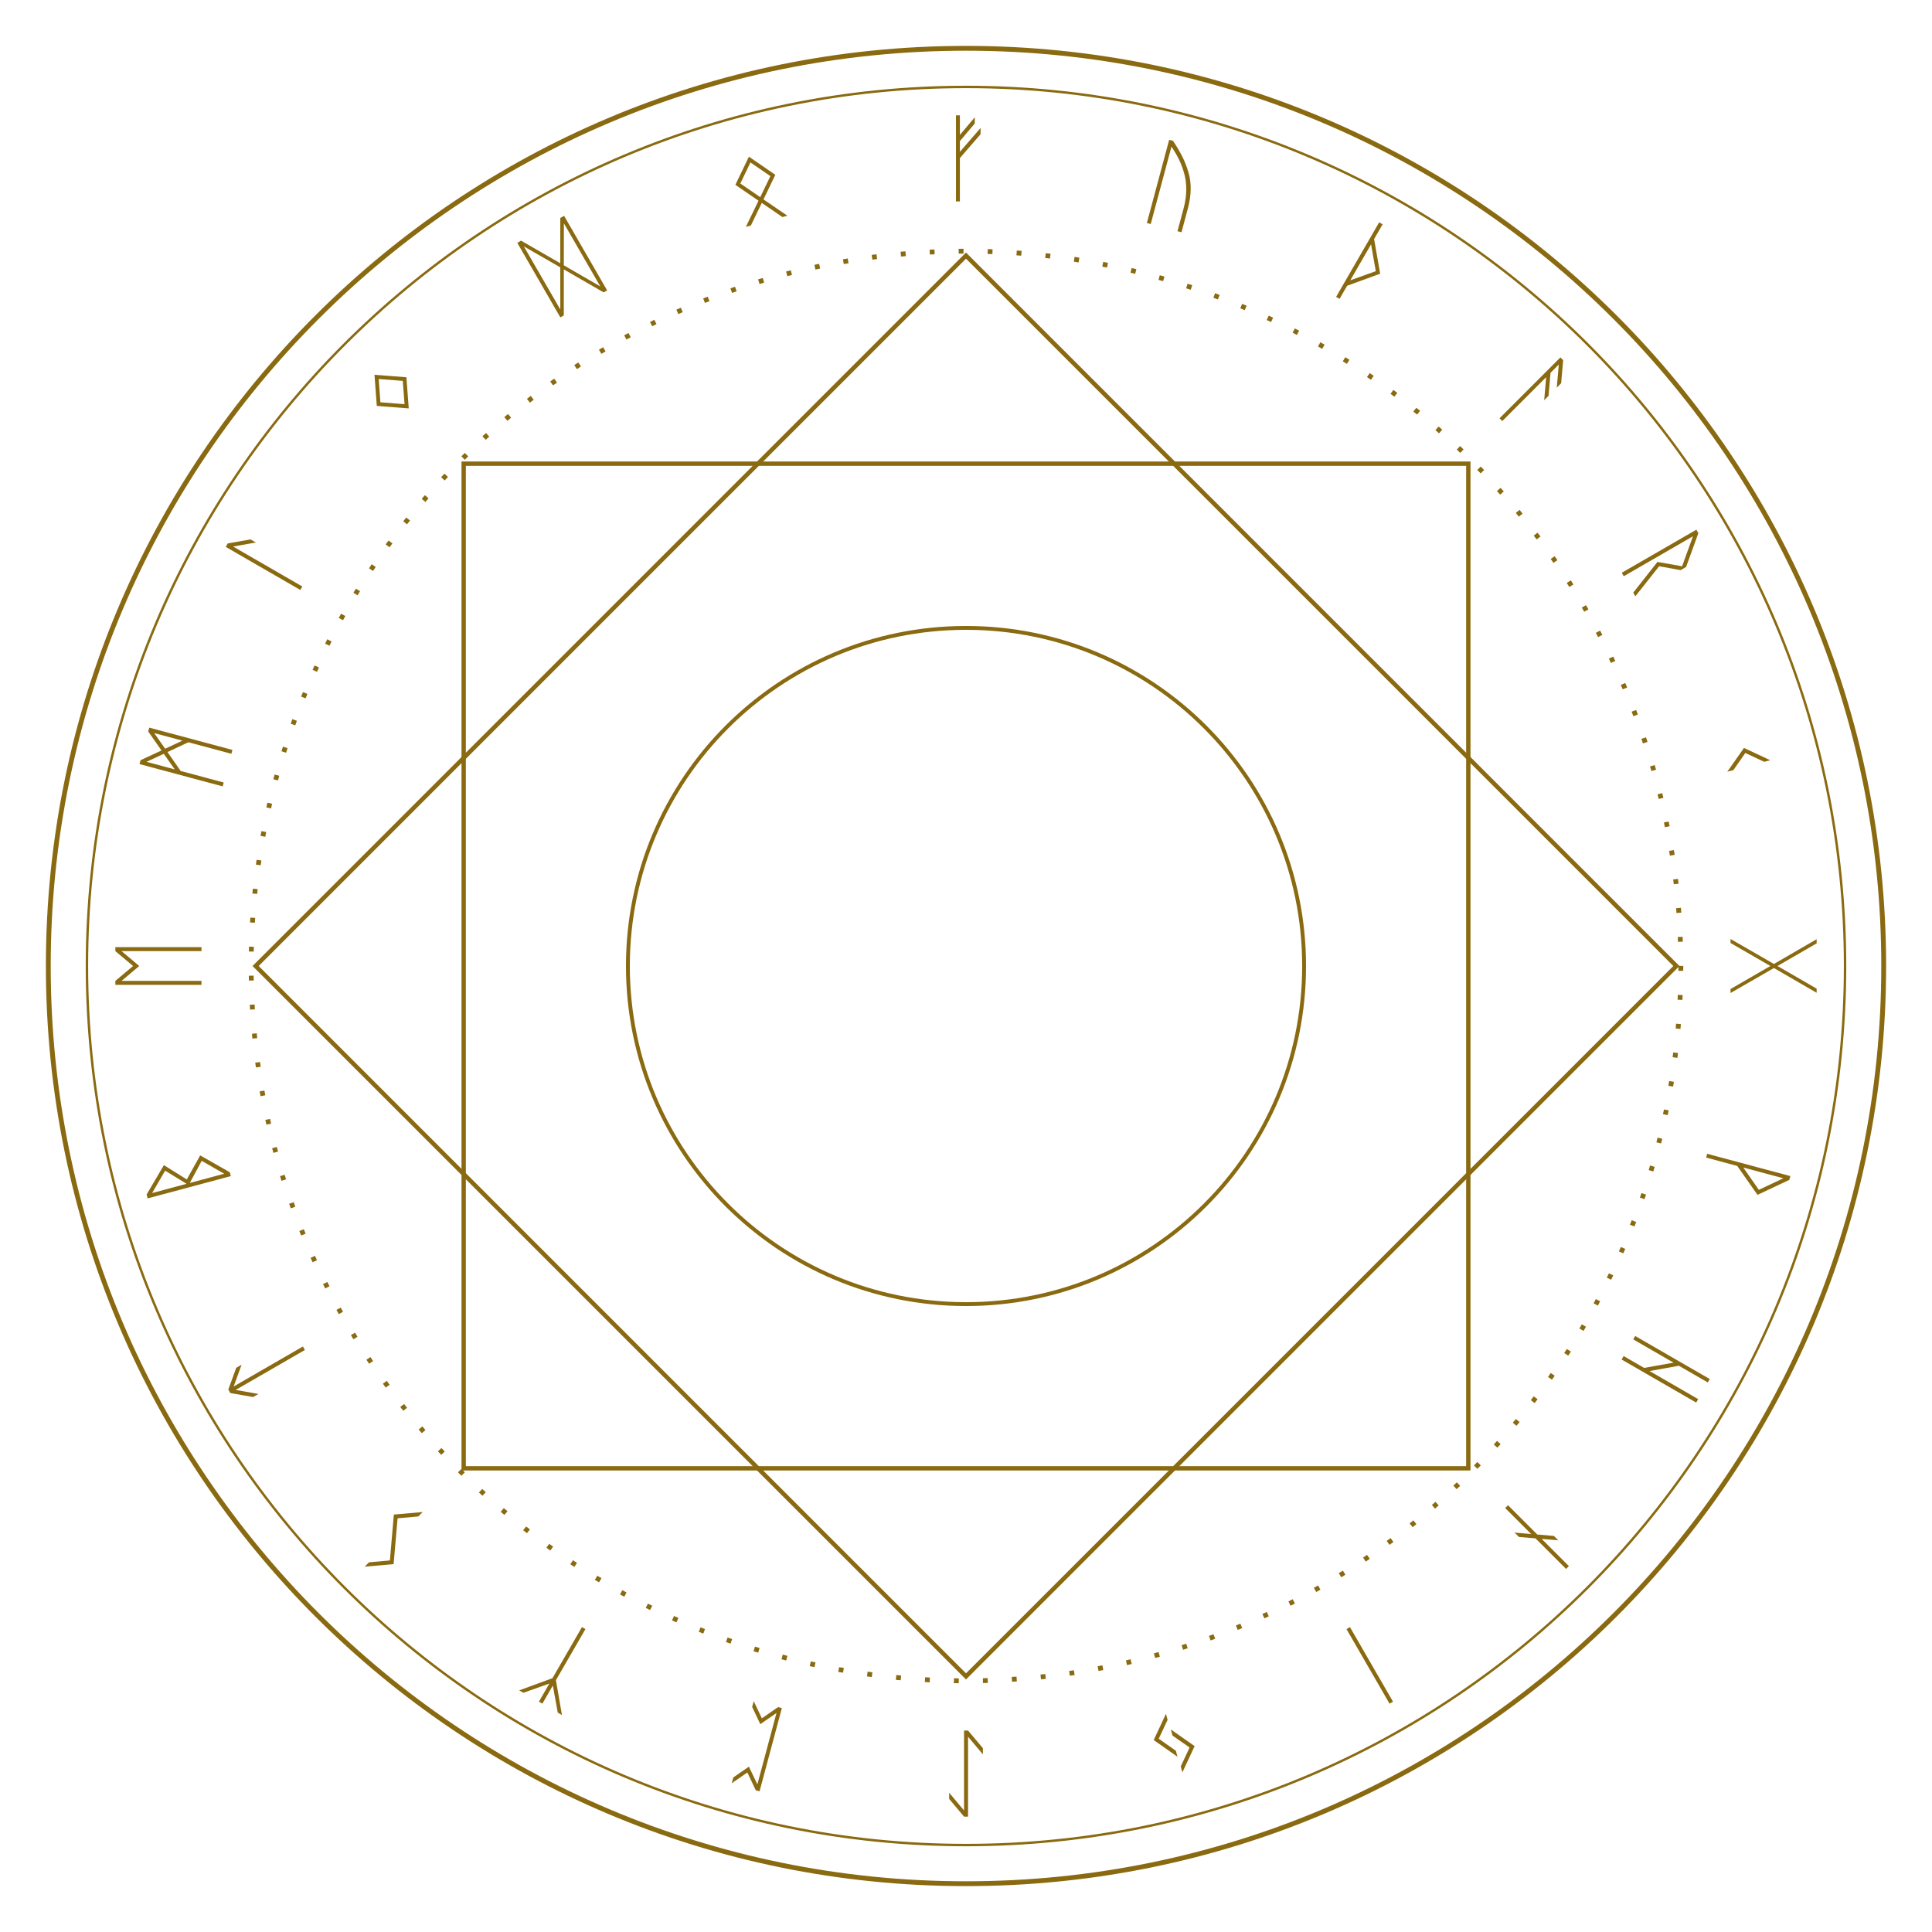
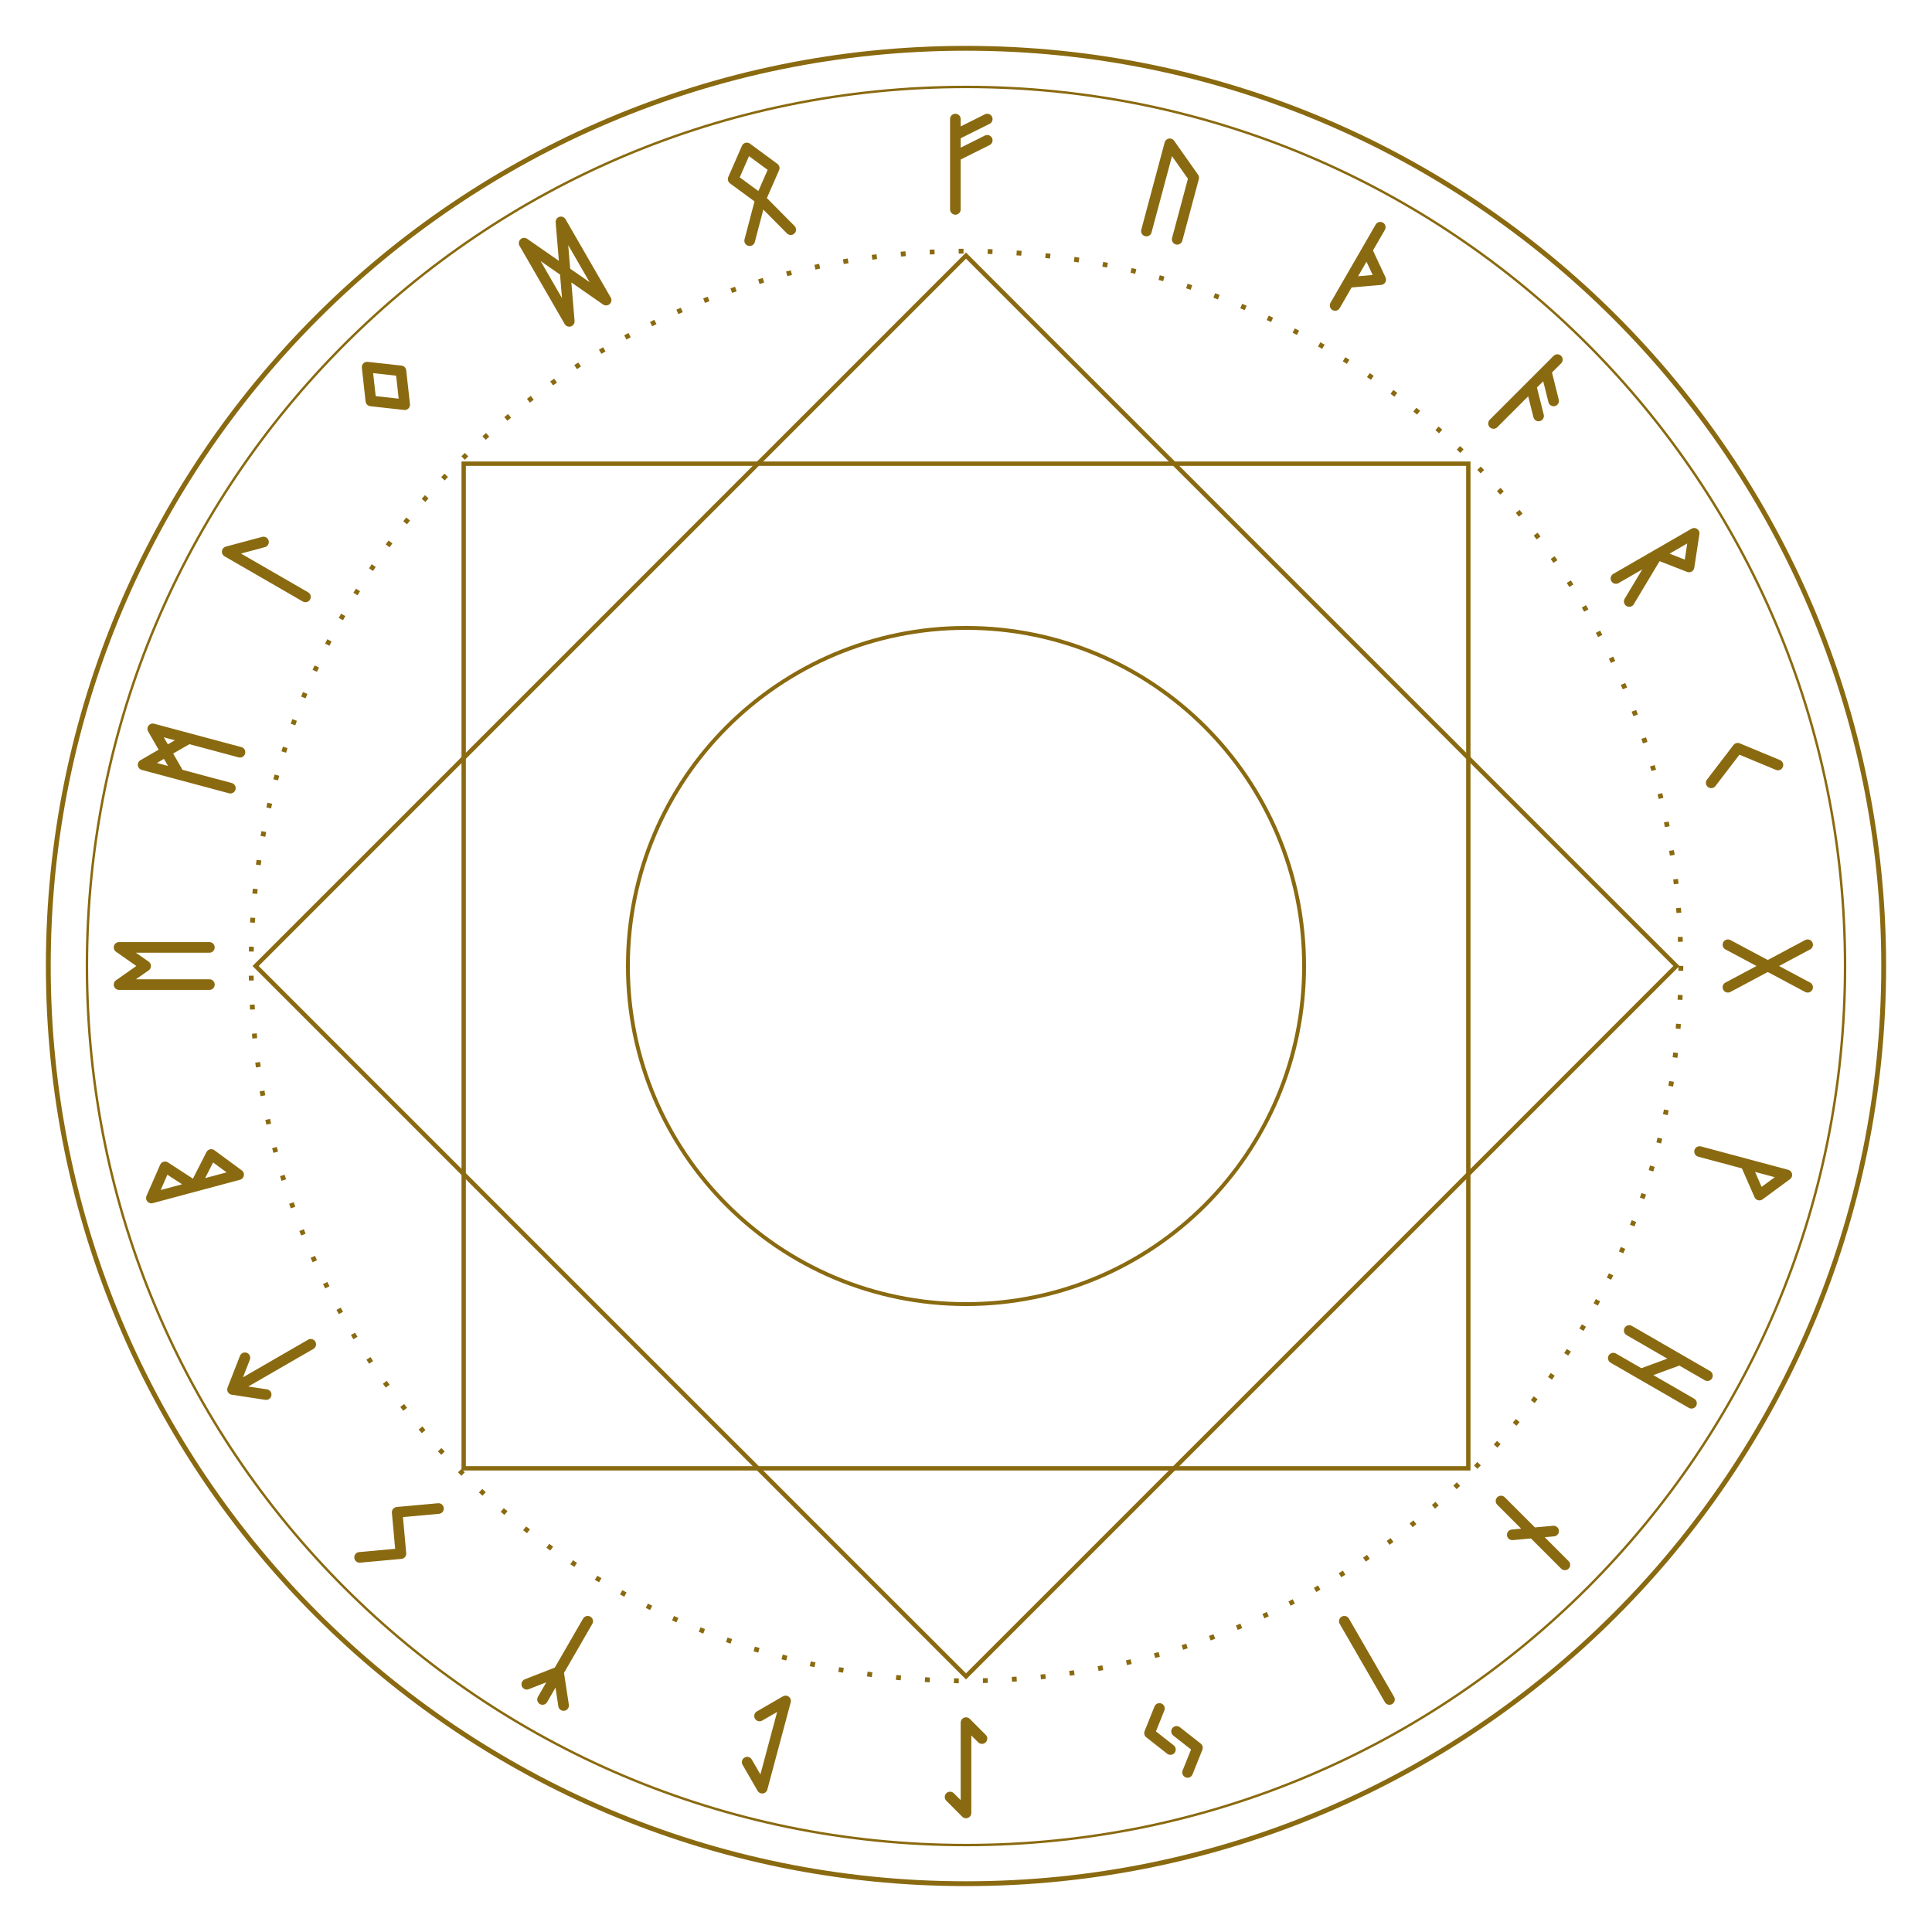
<svg xmlns="http://www.w3.org/2000/svg" viewBox="0 0 400 400" fill="none" stroke="#8a6a10">
  <circle cx="200" cy="200" r="190" stroke-width="1" />
  <circle cx="200" cy="200" r="182" stroke-width=".5" />
  <circle cx="200" cy="200" r="148" stroke-width="1" stroke-dasharray="1 5" />
  <rect x="96" y="96" width="208" height="208" stroke-width=".9" />
  <rect x="96" y="96" width="208" height="208" stroke-width=".9" transform="rotate(45 200 200)" />
  <circle cx="200" cy="200" r="70" stroke-width=".8" />
-   <g fill="#8a6a10" stroke="none" font-family="serif" font-size="20" text-anchor="middle" dominant-baseline="middle">
-     <text x="200" y="34" transform="rotate(0 200 34)">ᚠ</text>
-     <text x="242.96" y="39.66" transform="rotate(15 242.96 39.66)">ᚢ</text>
-     <text x="283" y="56.24" transform="rotate(30 283 56.24)">ᚦ</text>
-     <text x="317.38" y="82.62" transform="rotate(45 317.38 82.62)">ᚨ</text>
-     <text x="343.76" y="117" transform="rotate(60 343.76 117)">ᚱ</text>
-     <text x="360.34" y="157.04" transform="rotate(75 360.34 157.04)">ᚲ</text>
-     <text x="366" y="200" transform="rotate(90 366 200)">ᚷ</text>
-     <text x="360.34" y="242.96" transform="rotate(105 360.34 242.96)">ᚹ</text>
-     <text x="343.76" y="283" transform="rotate(120 343.76 283)">ᚺ</text>
-     <text x="317.38" y="317.38" transform="rotate(135 317.38 317.38)">ᚾ</text>
-     <text x="283" y="343.76" transform="rotate(150 283 343.76)">ᛁ</text>
-     <text x="242.96" y="360.34" transform="rotate(165 242.96 360.34)">ᛃ</text>
-     <text x="200" y="366" transform="rotate(180 200 366)">ᛇ</text>
-     <text x="157.04" y="360.34" transform="rotate(195 157.04 360.34)">ᛈ</text>
-     <text x="117" y="343.76" transform="rotate(210 117 343.76)">ᛉ</text>
-     <text x="82.62" y="317.38" transform="rotate(225 82.62 317.38)">ᛊ</text>
-     <text x="56.24" y="283" transform="rotate(240 56.24 283)">ᛏ</text>
-     <text x="39.66" y="242.96" transform="rotate(255 39.66 242.96)">ᛒ</text>
-     <text x="34" y="200" transform="rotate(270 34 200)">ᛖ</text>
-     <text x="39.66" y="157.04" transform="rotate(285 39.66 157.04)">ᛗ</text>
-     <text x="56.24" y="117" transform="rotate(300 56.24 117)">ᛚ</text>
-     <text x="82.62" y="82.62" transform="rotate(315 82.62 82.62)">ᛜ</text>
-     <text x="117" y="56.24" transform="rotate(330 117 56.24)">ᛞ</text>
-     <text x="157.04" y="39.66" transform="rotate(345 157.04 39.66)">ᛟ</text>
+   <g>
+     <path d="M6 0V34M6 6L18 0M6 14L18 8" transform="translate(200 34) rotate(0) scale(.55) translate(-10 -17)" stroke-width="4" stroke-linecap="round" stroke-linejoin="round" />
+     <path d="M4 34V0L16 10V34" transform="translate(242.96 39.66) rotate(15) scale(.55) translate(-10 -17)" stroke-width="4" stroke-linecap="round" stroke-linejoin="round" />
+     <path d="M6 0V34M6 10L16 17L6 24" transform="translate(283 56.24) rotate(30) scale(.55) translate(-10 -17)" stroke-width="4" stroke-linecap="round" stroke-linejoin="round" />
+     <path d="M6 0V34M6 6L16 12M6 14L16 20" transform="translate(317.38 82.62) rotate(45) scale(.55) translate(-10 -17)" stroke-width="4" stroke-linecap="round" stroke-linejoin="round" />
+     <path d="M6 34V0L16 8L6 16L16 34" transform="translate(343.76 117) rotate(60) scale(.55) translate(-10 -17)" stroke-width="4" stroke-linecap="round" stroke-linejoin="round" />
+     <path d="M16 4L6 17L16 30" transform="translate(360.34 157.04) rotate(75) scale(.55) translate(-10 -17)" stroke-width="4" stroke-linecap="round" stroke-linejoin="round" />
+     <path d="M2 2L18 32M18 2L2 32" transform="translate(366 200) rotate(90) scale(.55) translate(-10 -17)" stroke-width="4" stroke-linecap="round" stroke-linejoin="round" />
+     <path d="M6 34V0L16 8L6 16" transform="translate(360.34 242.96) rotate(105) scale(.55) translate(-10 -17)" stroke-width="4" stroke-linecap="round" stroke-linejoin="round" />
+     <path d="M4 0V34M16 0V34M4 12L16 22" transform="translate(343.76 283) rotate(120) scale(.55) translate(-10 -17)" stroke-width="4" stroke-linecap="round" stroke-linejoin="round" />
+     <path d="M10 0V34M4 12L16 22" transform="translate(317.38 317.38) rotate(135) scale(.55) translate(-10 -17)" stroke-width="4" stroke-linecap="round" stroke-linejoin="round" />
+     <path d="M10 0V34" transform="translate(283 343.76) rotate(150) scale(.55) translate(-10 -17)" stroke-width="4" stroke-linecap="round" stroke-linejoin="round" />
+     <path d="M8 4L2 12L8 20M12 14L18 22L12 30" transform="translate(242.96 360.34) rotate(165) scale(.55) translate(-10 -17)" stroke-width="4" stroke-linecap="round" stroke-linejoin="round" />
+     <path d="M10 0V34M10 0L16 6M10 34L4 28" transform="translate(200 366) rotate(180) scale(.55) translate(-10 -17)" stroke-width="4" stroke-linecap="round" stroke-linejoin="round" />
+     <path d="M4 0V34M4 0L12 8M4 34L12 26" transform="translate(157.04 360.34) rotate(195) scale(.55) translate(-10 -17)" stroke-width="4" stroke-linecap="round" stroke-linejoin="round" />
+     <path d="M10 0V34M10 12L2 2M10 12L18 2" transform="translate(117 343.76) rotate(210) scale(.55) translate(-10 -17)" stroke-width="4" stroke-linecap="round" stroke-linejoin="round" />
+     <path d="M14 0L4 12L16 22L6 34" transform="translate(82.62 317.38) rotate(225) scale(.55) translate(-10 -17)" stroke-width="4" stroke-linecap="round" stroke-linejoin="round" />
+     <path d="M10 0V34M10 0L2 10M10 0L18 10" transform="translate(56.24 283) rotate(240) scale(.55) translate(-10 -17)" stroke-width="4" stroke-linecap="round" stroke-linejoin="round" />
+     <path d="M5 0V34M5 0L15 8L5 17L15 26L5 34" transform="translate(39.66 242.96) rotate(255) scale(.55) translate(-10 -17)" stroke-width="4" stroke-linecap="round" stroke-linejoin="round" />
+     <path d="M3 34V0L10 10L17 0V34" transform="translate(34 200) rotate(270) scale(.55) translate(-10 -17)" stroke-width="4" stroke-linecap="round" stroke-linejoin="round" />
+     <path d="M3 34V0L17 14M17 34V0L3 14" transform="translate(39.66 157.04) rotate(285) scale(.55) translate(-10 -17)" stroke-width="4" stroke-linecap="round" stroke-linejoin="round" />
+     <path d="M6 0V34M6 0L16 10" transform="translate(56.24 117) rotate(300) scale(.55) translate(-10 -17)" stroke-width="4" stroke-linecap="round" stroke-linejoin="round" />
+     <path d="M10 0L18 10L10 20L2 10Z" transform="translate(82.62 82.62) rotate(315) scale(.55) translate(-10 -17)" stroke-width="4" stroke-linecap="round" stroke-linejoin="round" />
+     <path d="M2 0V34L18 0V34L2 0" transform="translate(117 56.24) rotate(330) scale(.55) translate(-10 -17)" stroke-width="4" stroke-linecap="round" stroke-linejoin="round" />
+     <path d="M10 0L18 10L10 20L2 10ZM2 34L10 20L18 34" transform="translate(157.04 39.66) rotate(345) scale(.55) translate(-10 -17)" stroke-width="4" stroke-linecap="round" stroke-linejoin="round" />
  </g>
</svg>
